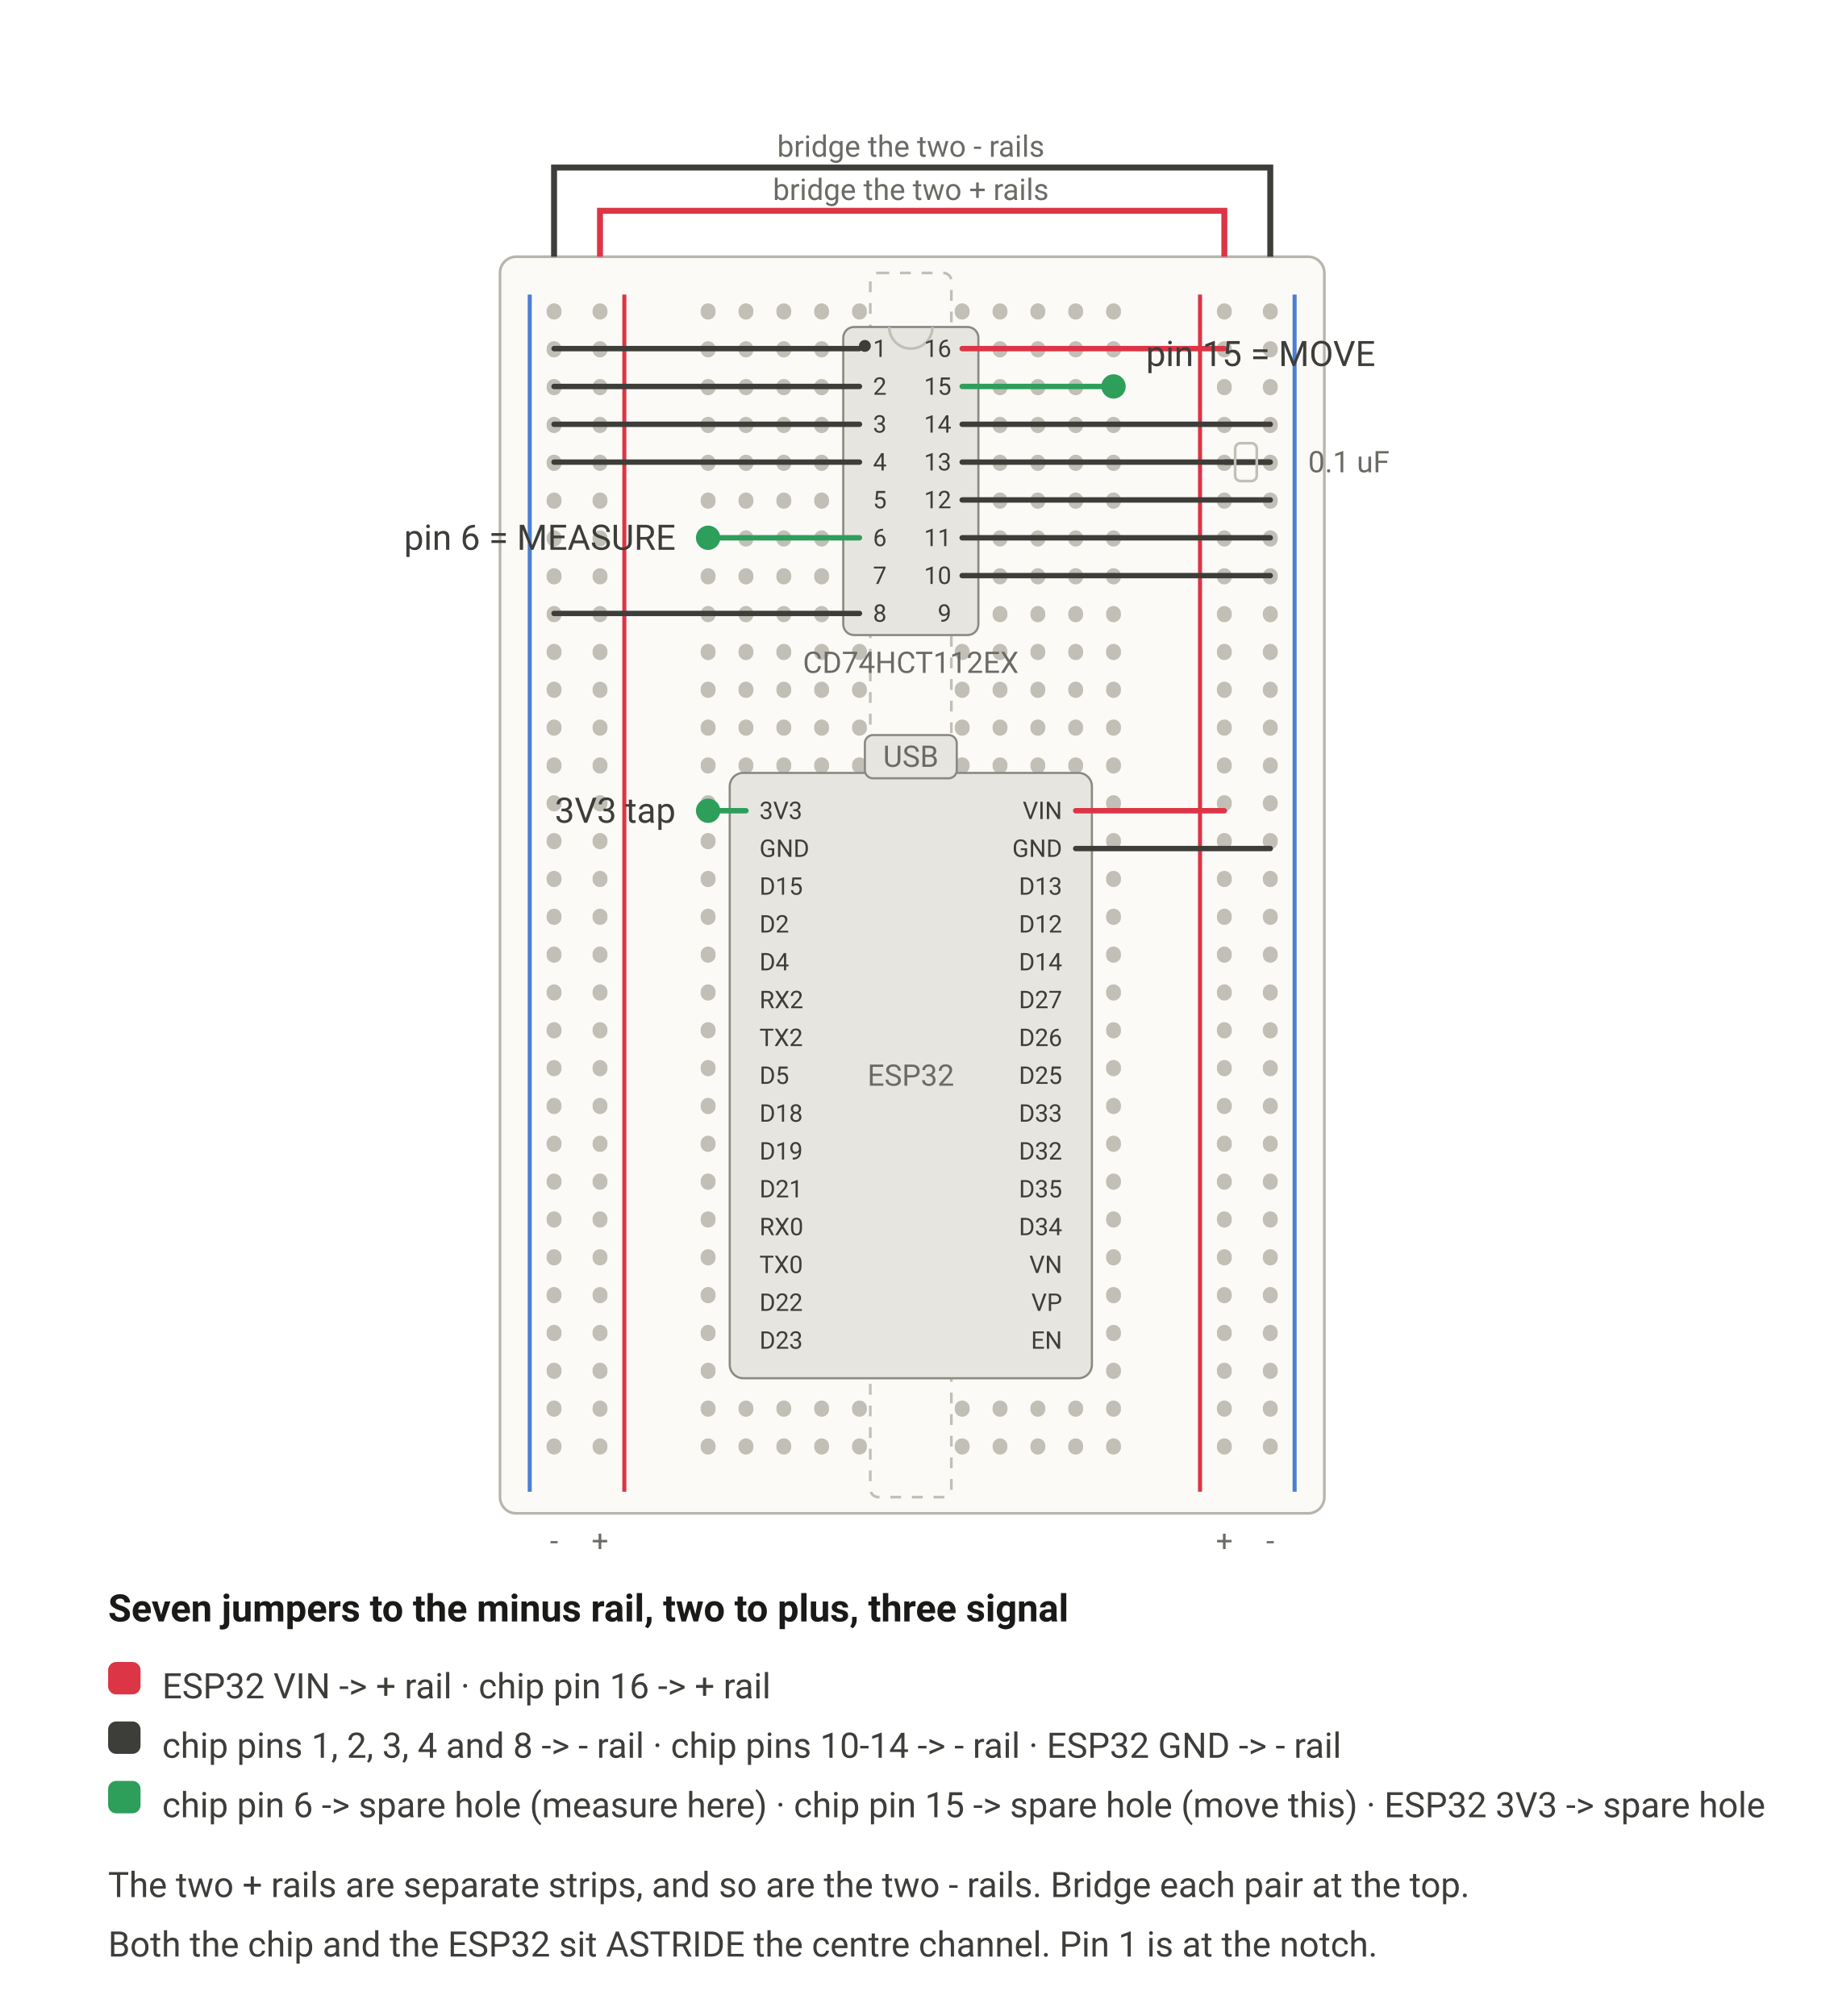
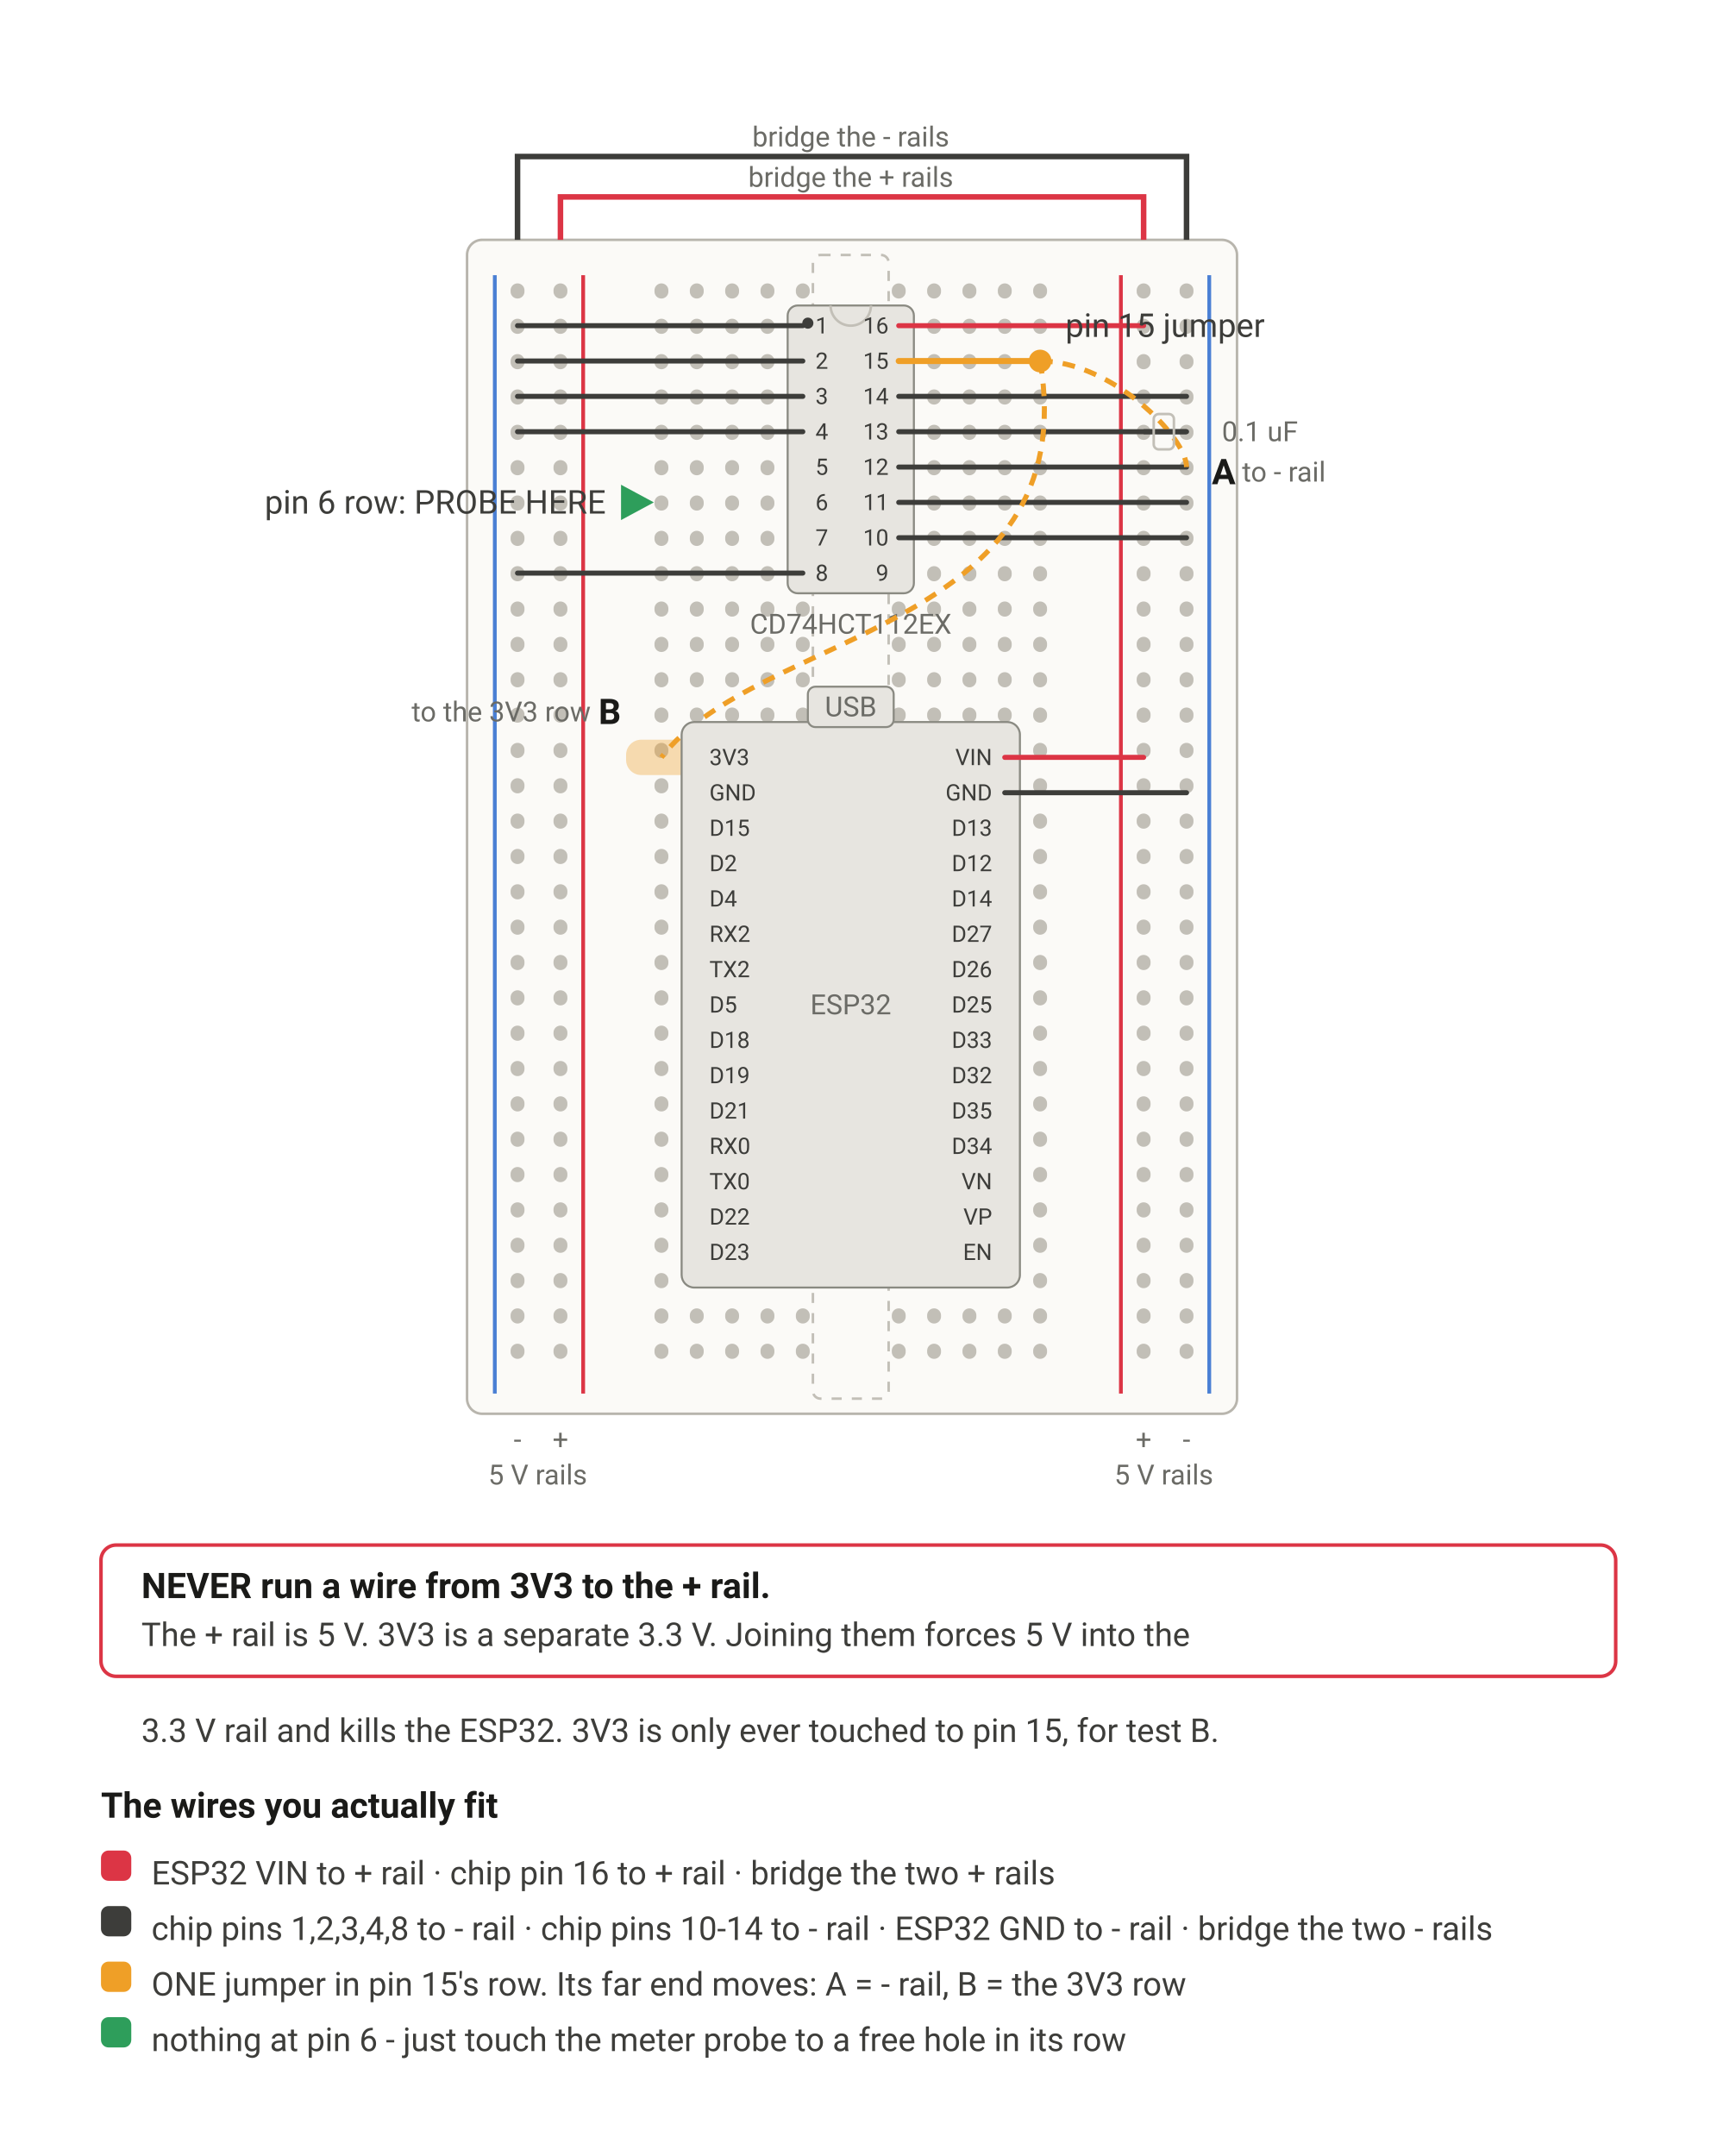
- <svg xmlns="http://www.w3.org/2000/svg" width="680" height="746" viewBox="0 0 680 746" role="img">
+ <svg xmlns="http://www.w3.org/2000/svg" width="680" height="854" viewBox="0 0 680 854" role="img">
  <style>
    text { font-family: ui-sans-serif, system-ui, -apple-system, "Segoe UI", Roboto, sans-serif; }
    .th { font-size: 14px; font-weight: 600; fill: #1a1a18; }
    .t  { font-size: 13px; font-weight: 400; fill: #3d3d3a; }
    .ts { font-size: 11px; font-weight: 400; fill: #6b6b66; }
    .pin{ font-size: 9px;  font-weight: 400; fill: #3d3d3a; }
    .board { fill: #fbfaf7; stroke: #b8b5ad; stroke-width: 1; }
    .body  { fill: #e7e5e0; stroke: #8a8a82; stroke-width: 0.8; }
    .hole  { stroke: #c2bfb7; }
    .gnd { stroke: #3d3d3a; } .gndf { fill: #3d3d3a; }
+     .warn { fill: none; stroke: #DC3545; stroke-width: 1.4; }
    @media (prefers-color-scheme: dark) {
      .th{fill:#f5f3ee;} .t{fill:#d6d3cc;} .ts{fill:#9a9891;} .pin{fill:#d6d3cc;}
      .board{fill:#232327;stroke:#5a5852;} .body{fill:#33333a;stroke:#77756e;}
      .hole{stroke:#55534e;} .gnd{stroke:#d6d3cc;} .gndf{fill:#d6d3cc;}
    }
  </style>
  <rect x="185" y="95" width="305" height="465" rx="6" class="board" />
  <line x1="205" y1="115" x2="205" y2="546" class="hole" stroke-width="5.5" stroke-linecap="round" stroke-dasharray="0.5 13.5" />
  <line x1="222" y1="115" x2="222" y2="546" class="hole" stroke-width="5.5" stroke-linecap="round" stroke-dasharray="0.5 13.5" />
  <line x1="262" y1="115" x2="262" y2="546" class="hole" stroke-width="5.5" stroke-linecap="round" stroke-dasharray="0.5 13.5" />
  <line x1="276" y1="115" x2="276" y2="546" class="hole" stroke-width="5.5" stroke-linecap="round" stroke-dasharray="0.5 13.5" />
  <line x1="290" y1="115" x2="290" y2="546" class="hole" stroke-width="5.5" stroke-linecap="round" stroke-dasharray="0.5 13.5" />
  <line x1="304" y1="115" x2="304" y2="546" class="hole" stroke-width="5.5" stroke-linecap="round" stroke-dasharray="0.5 13.5" />
  <line x1="318" y1="115" x2="318" y2="546" class="hole" stroke-width="5.5" stroke-linecap="round" stroke-dasharray="0.5 13.5" />
  <line x1="356" y1="115" x2="356" y2="546" class="hole" stroke-width="5.5" stroke-linecap="round" stroke-dasharray="0.5 13.5" />
  <line x1="370" y1="115" x2="370" y2="546" class="hole" stroke-width="5.5" stroke-linecap="round" stroke-dasharray="0.5 13.5" />
  <line x1="384" y1="115" x2="384" y2="546" class="hole" stroke-width="5.5" stroke-linecap="round" stroke-dasharray="0.5 13.5" />
  <line x1="398" y1="115" x2="398" y2="546" class="hole" stroke-width="5.5" stroke-linecap="round" stroke-dasharray="0.5 13.5" />
  <line x1="412" y1="115" x2="412" y2="546" class="hole" stroke-width="5.5" stroke-linecap="round" stroke-dasharray="0.5 13.5" />
  <line x1="453" y1="115" x2="453" y2="546" class="hole" stroke-width="5.5" stroke-linecap="round" stroke-dasharray="0.5 13.5" />
  <line x1="470" y1="115" x2="470" y2="546" class="hole" stroke-width="5.5" stroke-linecap="round" stroke-dasharray="0.5 13.5" />
  <line x1="196" y1="109" x2="196" y2="552" stroke="#4a7fd4" stroke-width="1.5" />
  <line x1="231" y1="109" x2="231" y2="552" stroke="#DC3545" stroke-width="1.5" />
  <line x1="444" y1="109" x2="444" y2="552" stroke="#DC3545" stroke-width="1.5" />
  <line x1="479" y1="109" x2="479" y2="552" stroke="#4a7fd4" stroke-width="1.5" />
  <text class="ts" x="205" y="574" text-anchor="middle">-</text>
  <text class="ts" x="222" y="574" text-anchor="middle">+</text>
  <text class="ts" x="453" y="574" text-anchor="middle">+</text>
  <text class="ts" x="470" y="574" text-anchor="middle">-</text>
+   <text class="ts" x="213" y="588" text-anchor="middle">5 V rails</text>
+   <text class="ts" x="461" y="588" text-anchor="middle">5 V rails</text>
  <rect x="322" y="101" width="30" height="453" rx="3" fill="none" class="hole" stroke-dasharray="4 4" />
  <path d="M222 95 L222 78 L453 78 L453 95" fill="none" stroke="#DC3545" stroke-width="2.2" />
  <path d="M205 95 L205 62 L470 62 L470 95" fill="none" class="gnd" stroke-width="2.2" />
-   <text class="ts" x="337" y="74" text-anchor="middle">bridge the two + rails</text>
-   <text class="ts" x="337" y="58" text-anchor="middle">bridge the two - rails</text>
+   <text class="ts" x="337" y="74" text-anchor="middle">bridge the + rails</text>
+   <text class="ts" x="337" y="58" text-anchor="middle">bridge the - rails</text>
+   <rect x="248" y="293" width="40" height="14" rx="6" fill="#EF9F27" opacity="0.35" />
  <rect x="312" y="121" width="50" height="114" rx="4" class="body" />
  <path d="M329 121 A 8 8 0 0 0 345 121" fill="none" class="hole" />
  <circle cx="320" cy="128" r="2.2" class="gndf" />
  <text class="pin" x="323" y="129" dominant-baseline="central">1</text>
  <text class="pin" x="352" y="129" text-anchor="end" dominant-baseline="central">16</text>
  <text class="pin" x="323" y="143" dominant-baseline="central">2</text>
  <text class="pin" x="352" y="143" text-anchor="end" dominant-baseline="central">15</text>
  <text class="pin" x="323" y="157" dominant-baseline="central">3</text>
  <text class="pin" x="352" y="157" text-anchor="end" dominant-baseline="central">14</text>
  <text class="pin" x="323" y="171" dominant-baseline="central">4</text>
  <text class="pin" x="352" y="171" text-anchor="end" dominant-baseline="central">13</text>
  <text class="pin" x="323" y="185" dominant-baseline="central">5</text>
  <text class="pin" x="352" y="185" text-anchor="end" dominant-baseline="central">12</text>
  <text class="pin" x="323" y="199" dominant-baseline="central">6</text>
  <text class="pin" x="352" y="199" text-anchor="end" dominant-baseline="central">11</text>
  <text class="pin" x="323" y="213" dominant-baseline="central">7</text>
  <text class="pin" x="352" y="213" text-anchor="end" dominant-baseline="central">10</text>
  <text class="pin" x="323" y="227" dominant-baseline="central">8</text>
  <text class="pin" x="352" y="227" text-anchor="end" dominant-baseline="central">9</text>
-   <text class="ts" x="337" y="249" text-anchor="middle">CD74HCT112EX</text>
+   <text class="ts" x="337" y="251" text-anchor="middle">CD74HCT112EX</text>
  <path d="M318 129 L205 129" fill="none" class="gnd" stroke-width="2" stroke-linecap="round" />
  <path d="M318 143 L205 143" fill="none" class="gnd" stroke-width="2" stroke-linecap="round" />
  <path d="M318 157 L205 157" fill="none" class="gnd" stroke-width="2" stroke-linecap="round" />
  <path d="M318 171 L205 171" fill="none" class="gnd" stroke-width="2" stroke-linecap="round" />
  <path d="M318 227 L205 227" fill="none" class="gnd" stroke-width="2" stroke-linecap="round" />
  <path d="M356 129 L453 129" fill="none" stroke="#DC3545" stroke-width="2" stroke-linecap="round" />
  <path d="M356 157 L470 157" fill="none" class="gnd" stroke-width="2" stroke-linecap="round" />
  <path d="M356 171 L470 171" fill="none" class="gnd" stroke-width="2" stroke-linecap="round" />
  <path d="M356 185 L470 185" fill="none" class="gnd" stroke-width="2" stroke-linecap="round" />
  <path d="M356 199 L470 199" fill="none" class="gnd" stroke-width="2" stroke-linecap="round" />
  <path d="M356 213 L470 213" fill="none" class="gnd" stroke-width="2" stroke-linecap="round" />
-   <path d="M318 199 L262 199" fill="none" stroke="#2E9E5B" stroke-width="2" stroke-linecap="round" />
-   <circle cx="262" cy="199" r="4.5" fill="#2E9E5B" />
-   <text class="t" x="250" y="199" text-anchor="end" dominant-baseline="central">pin 6 = MEASURE</text>
-   <path d="M356 143 L412 143" fill="none" stroke="#2E9E5B" stroke-width="2" stroke-linecap="round" />
-   <circle cx="412" cy="143" r="4.5" fill="#2E9E5B" />
-   <text class="t" x="424" y="131" dominant-baseline="central">pin 15 = MOVE</text>
+   <polygon points="246,192 246,206 259,199" fill="#2E9E5B" />
+   <text class="t" x="240" y="199" text-anchor="end" dominant-baseline="central">pin 6 row: PROBE HERE</text>
+   <path d="M356 143 L412 143" fill="none" stroke="#EF9F27" stroke-width="2.4" stroke-linecap="round" />
+   <circle cx="412" cy="143" r="4.5" fill="#EF9F27" />
+   <text class="t" x="422" y="129" dominant-baseline="central">pin 15 jumper</text>
+   <path d="M412 143 C 440 143 470 173 470 185" fill="none" stroke="#EF9F27" stroke-width="2" stroke-dasharray="5 4" />
+   <text class="th" x="480" y="187" dominant-baseline="central">A</text>
+   <text class="ts" x="492" y="187" dominant-baseline="central">to - rail</text>
+   <path d="M412 143 C 430 250 300 250 262 300" fill="none" stroke="#EF9F27" stroke-width="2" stroke-dasharray="5 4" />
+   <text class="th" x="246" y="282" text-anchor="end" dominant-baseline="central">B</text>
+   <text class="ts" x="234" y="282" text-anchor="end" dominant-baseline="central">to the 3V3 row</text>
  <path d="M453 171 L470 171" fill="none" class="gnd" stroke-width="2" />
  <rect x="457" y="164" width="8" height="14" rx="2" fill="none" class="hole" />
  <text class="ts" x="484" y="171" dominant-baseline="central">0.1 uF</text>
  <rect x="270" y="286" width="134" height="224" rx="5" class="body" />
  <rect x="320" y="272" width="34" height="16" rx="3" class="body" />
  <text class="ts" x="337" y="280" text-anchor="middle" dominant-baseline="central">USB</text>
  <text class="ts" x="337" y="398" text-anchor="middle" dominant-baseline="central">ESP32</text>
  <text class="pin" x="281" y="300" dominant-baseline="central">3V3</text>
  <text class="pin" x="393" y="300" text-anchor="end" dominant-baseline="central">VIN</text>
  <text class="pin" x="281" y="314" dominant-baseline="central">GND</text>
  <text class="pin" x="393" y="314" text-anchor="end" dominant-baseline="central">GND</text>
  <text class="pin" x="281" y="328" dominant-baseline="central">D15</text>
  <text class="pin" x="393" y="328" text-anchor="end" dominant-baseline="central">D13</text>
  <text class="pin" x="281" y="342" dominant-baseline="central">D2</text>
  <text class="pin" x="393" y="342" text-anchor="end" dominant-baseline="central">D12</text>
  <text class="pin" x="281" y="356" dominant-baseline="central">D4</text>
  <text class="pin" x="393" y="356" text-anchor="end" dominant-baseline="central">D14</text>
  <text class="pin" x="281" y="370" dominant-baseline="central">RX2</text>
  <text class="pin" x="393" y="370" text-anchor="end" dominant-baseline="central">D27</text>
  <text class="pin" x="281" y="384" dominant-baseline="central">TX2</text>
  <text class="pin" x="393" y="384" text-anchor="end" dominant-baseline="central">D26</text>
  <text class="pin" x="281" y="398" dominant-baseline="central">D5</text>
  <text class="pin" x="393" y="398" text-anchor="end" dominant-baseline="central">D25</text>
  <text class="pin" x="281" y="412" dominant-baseline="central">D18</text>
  <text class="pin" x="393" y="412" text-anchor="end" dominant-baseline="central">D33</text>
  <text class="pin" x="281" y="426" dominant-baseline="central">D19</text>
  <text class="pin" x="393" y="426" text-anchor="end" dominant-baseline="central">D32</text>
  <text class="pin" x="281" y="440" dominant-baseline="central">D21</text>
  <text class="pin" x="393" y="440" text-anchor="end" dominant-baseline="central">D35</text>
  <text class="pin" x="281" y="454" dominant-baseline="central">RX0</text>
  <text class="pin" x="393" y="454" text-anchor="end" dominant-baseline="central">D34</text>
  <text class="pin" x="281" y="468" dominant-baseline="central">TX0</text>
  <text class="pin" x="393" y="468" text-anchor="end" dominant-baseline="central">VN</text>
  <text class="pin" x="281" y="482" dominant-baseline="central">D22</text>
  <text class="pin" x="393" y="482" text-anchor="end" dominant-baseline="central">VP</text>
  <text class="pin" x="281" y="496" dominant-baseline="central">D23</text>
  <text class="pin" x="393" y="496" text-anchor="end" dominant-baseline="central">EN</text>
  <path d="M398 300 L453 300" fill="none" stroke="#DC3545" stroke-width="2" stroke-linecap="round" />
  <path d="M398 314 L470 314" fill="none" class="gnd" stroke-width="2" stroke-linecap="round" />
-   <path d="M276 300 L262 300" fill="none" stroke="#2E9E5B" stroke-width="2" stroke-linecap="round" />
-   <circle cx="262" cy="300" r="4.5" fill="#2E9E5B" />
-   <text class="t" x="250" y="300" text-anchor="end" dominant-baseline="central">3V3 tap</text>
-   <text class="th" x="40" y="600">Seven jumpers to the minus rail, two to plus, three signal</text>
-   <rect x="40" y="615" width="12" height="12" rx="3" fill="#DC3545" />
-   <text class="t" x="60" y="624" dominant-baseline="central">ESP32 VIN -&gt; + rail  ·  chip pin 16 -&gt; + rail</text>
-   <rect x="40" y="637" width="12" height="12" rx="3" class="gndf" />
-   <text class="t" x="60" y="646" dominant-baseline="central">chip pins 1, 2, 3, 4 and 8 -&gt; - rail  ·  chip pins 10-14 -&gt; - rail  ·  ESP32 GND -&gt; - rail</text>
-   <rect x="40" y="659" width="12" height="12" rx="3" fill="#2E9E5B" />
-   <text class="t" x="60" y="668" dominant-baseline="central">chip pin 6 -&gt; spare hole (measure here)  ·  chip pin 15 -&gt; spare hole (move this)  ·  ESP32 3V3 -&gt; spare hole</text>
-   <text class="t" x="40" y="702">The two + rails are separate strips, and so are the two - rails. Bridge each pair at the top.</text>
-   <text class="t" x="40" y="724">Both the chip and the ESP32 sit ASTRIDE the centre channel. Pin 1 is at the notch.</text>
+   <rect x="40" y="612" width="600" height="52" rx="6" class="warn" />
+   <text class="th" x="56" y="633" fill="#DC3545">NEVER run a wire from 3V3 to the + rail.</text>
+   <text class="t" x="56" y="652">The + rail is 5 V. 3V3 is a separate 3.3 V. Joining them forces 5 V into the</text>
+   <text class="t" x="56" y="652" opacity="0">x</text>
+   <text class="t" x="56" y="690">3.3 V rail and kills the ESP32. 3V3 is only ever touched to pin 15, for test B.</text>
+   <text class="th" x="40" y="720">The wires you actually fit</text>
+   <rect x="40" y="733" width="12" height="12" rx="3" fill="#DC3545" />
+   <text class="t" x="60" y="742" dominant-baseline="central">ESP32 VIN to + rail  ·  chip pin 16 to + rail  ·  bridge the two + rails</text>
+   <rect x="40" y="755" width="12" height="12" rx="3" class="gndf" />
+   <text class="t" x="60" y="764" dominant-baseline="central">chip pins 1,2,3,4,8 to - rail  ·  chip pins 10-14 to - rail  ·  ESP32 GND to - rail  ·  bridge the two - rails</text>
+   <rect x="40" y="777" width="12" height="12" rx="3" fill="#EF9F27" />
+   <text class="t" x="60" y="786" dominant-baseline="central">ONE jumper in pin 15's row. Its far end moves: A = - rail, B = the 3V3 row</text>
+   <rect x="40" y="799" width="12" height="12" rx="3" fill="#2E9E5B" />
+   <text class="t" x="60" y="808" dominant-baseline="central">nothing at pin 6 - just touch the meter probe to a free hole in its row</text>
</svg>
